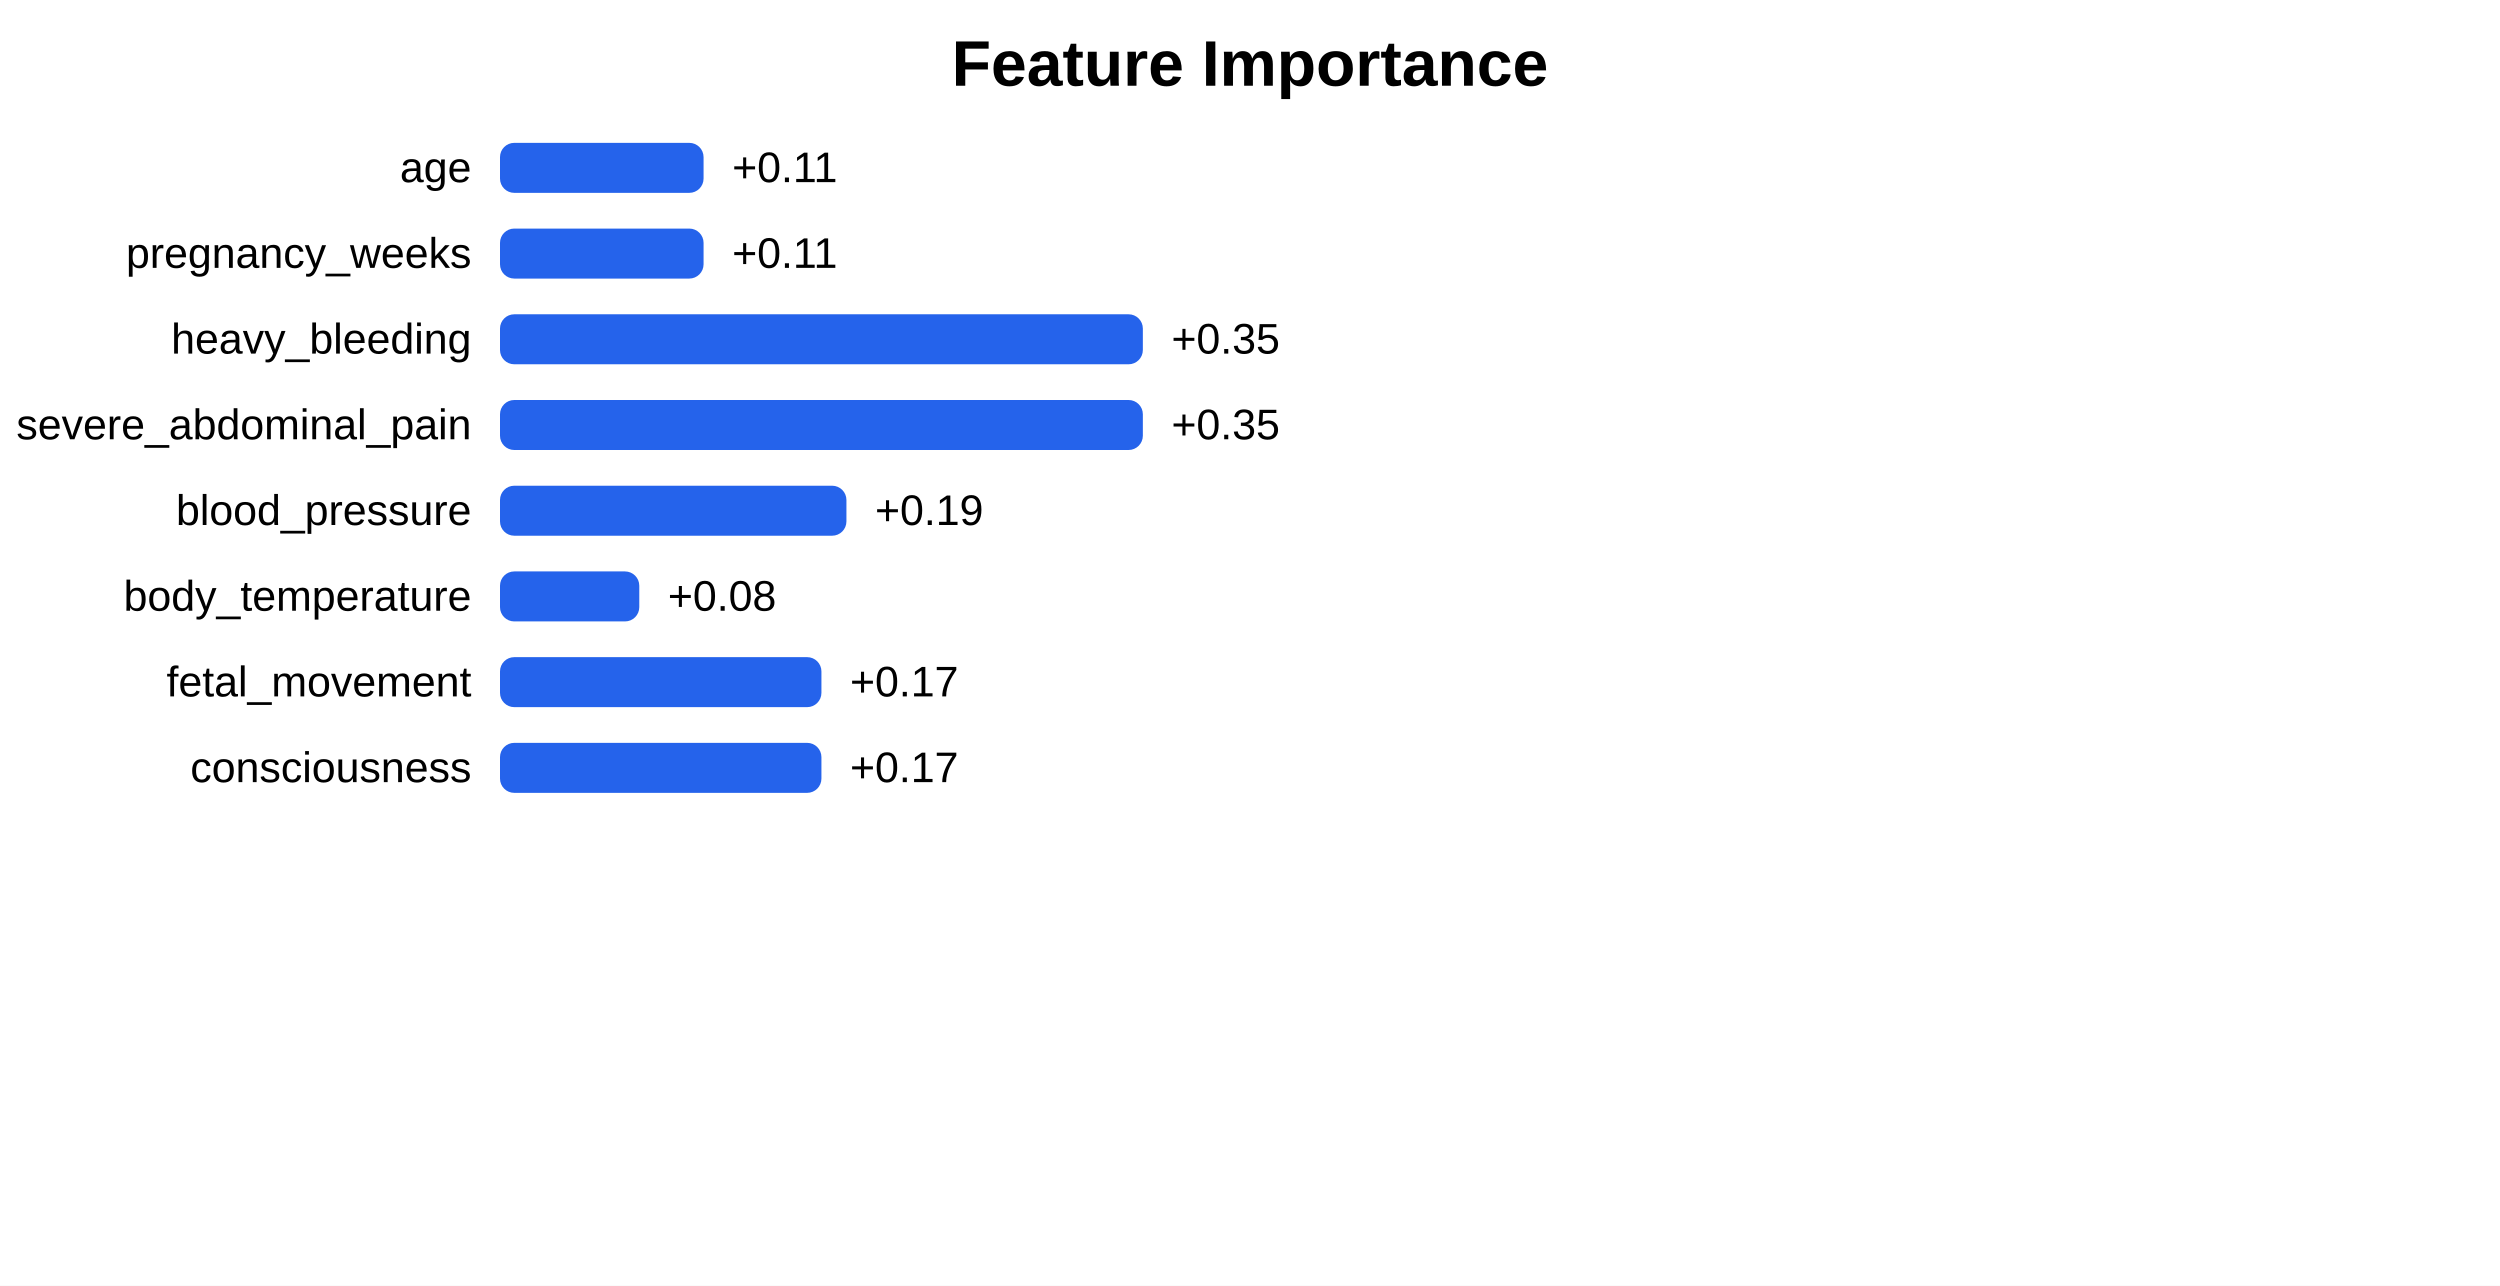
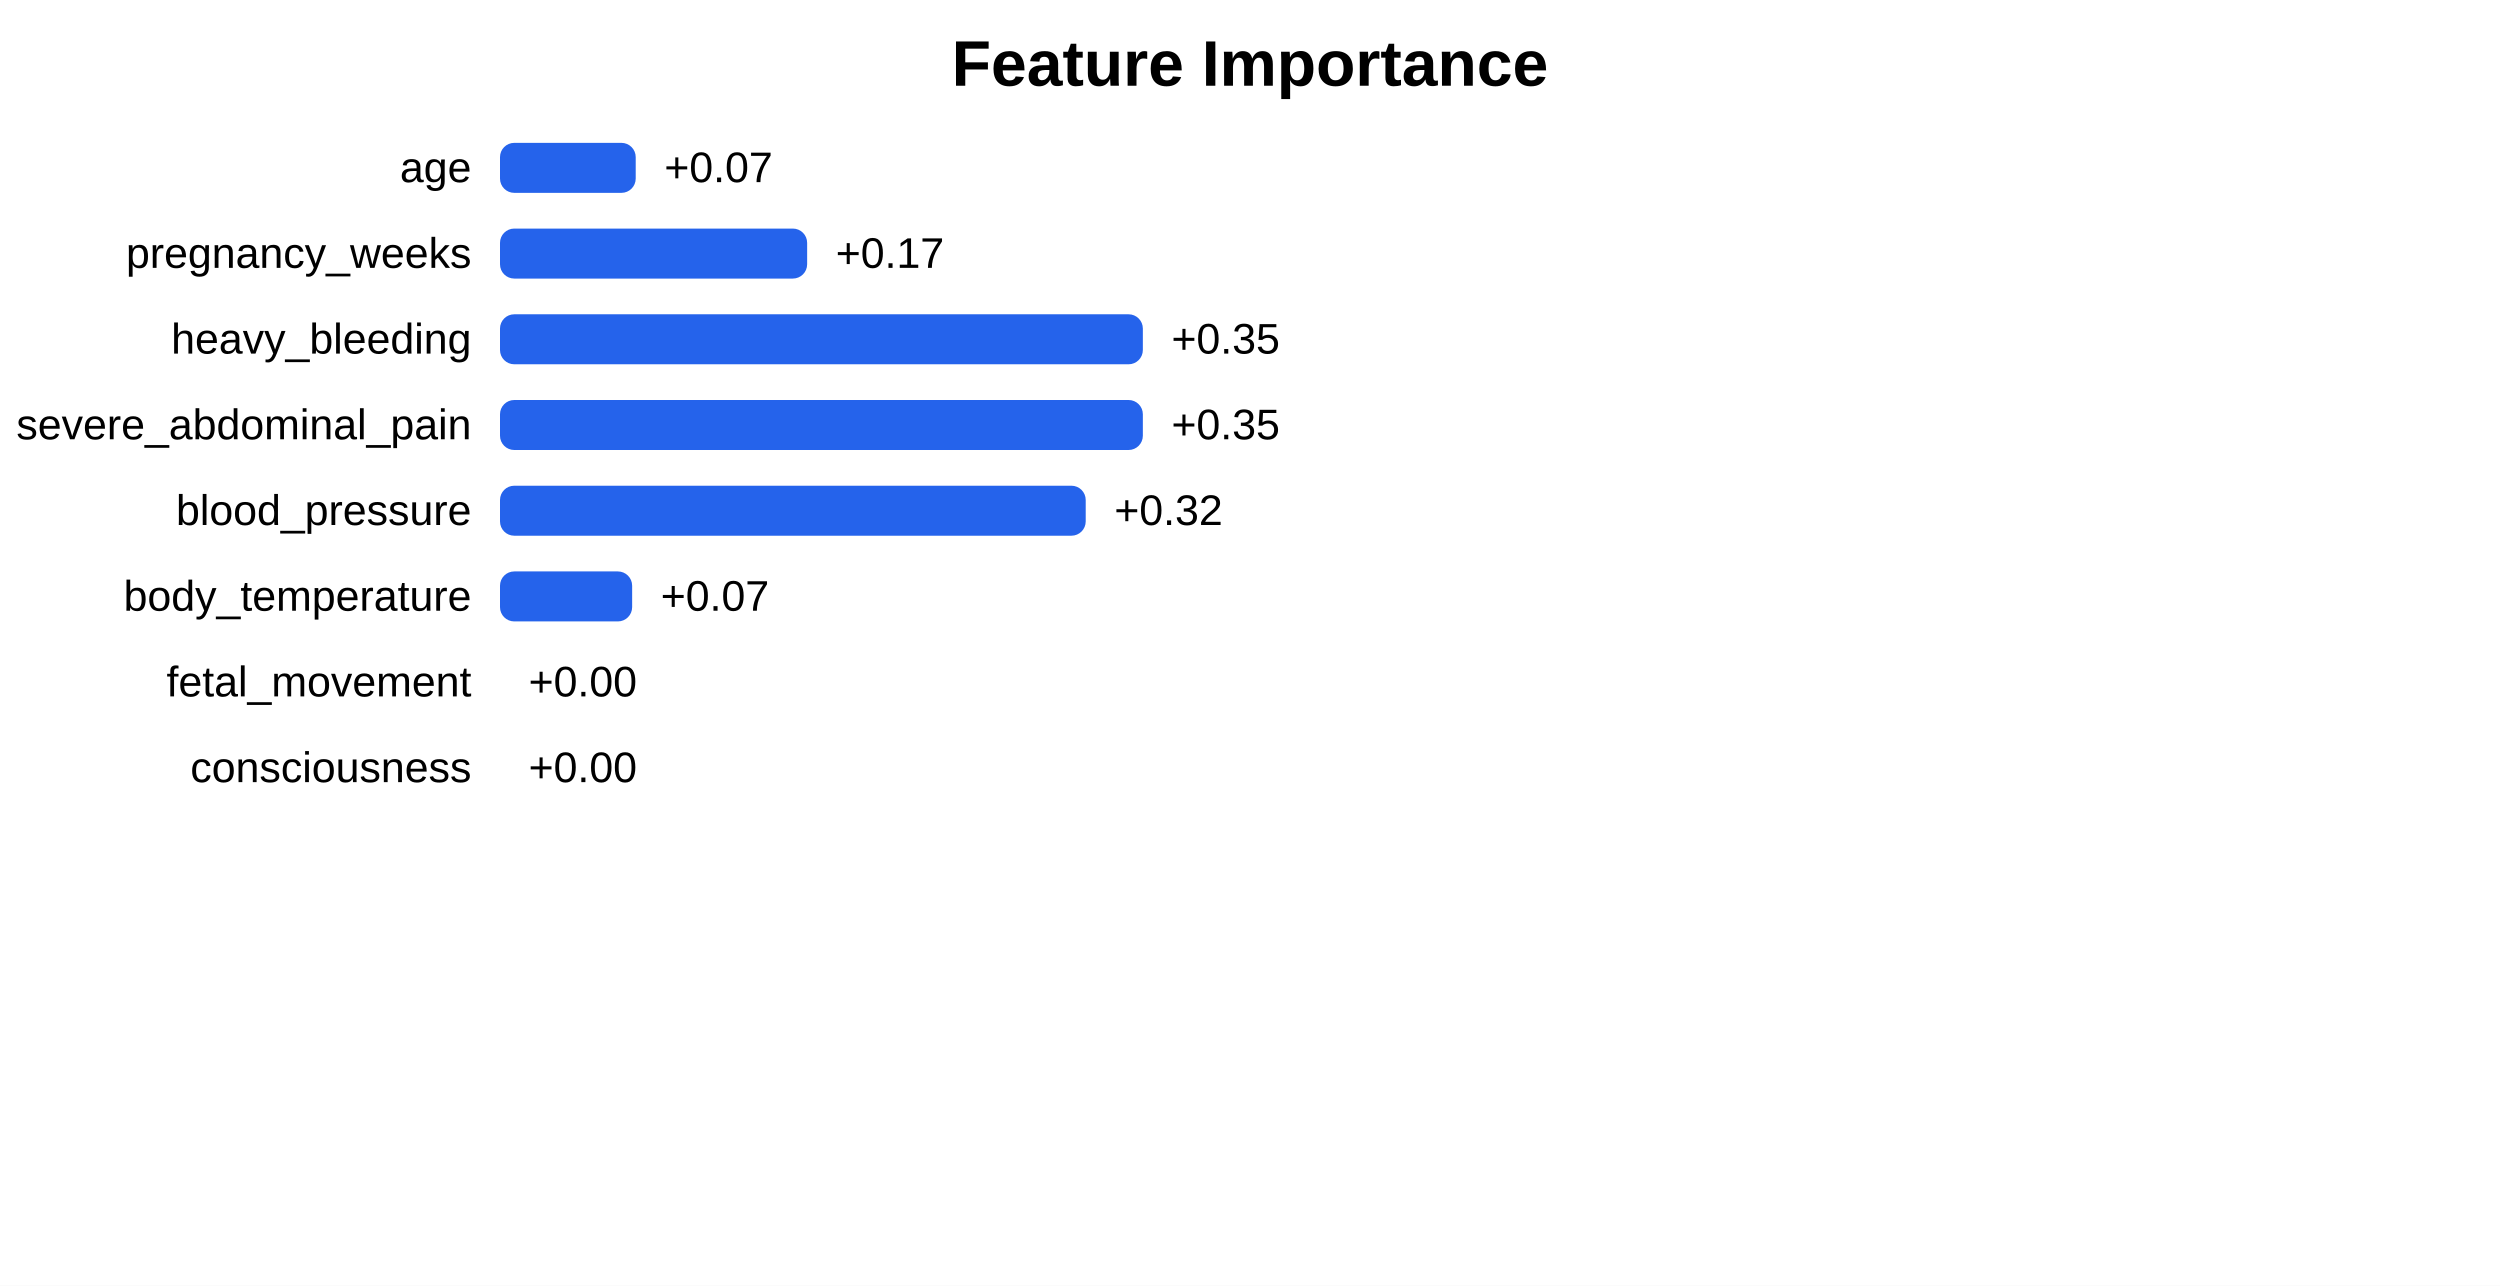
<svg xmlns="http://www.w3.org/2000/svg" width="700" height="360" viewBox="0 0 700 360">
  <rect width="100%" height="100%" fill="white" />
  <text x="350.0" y="24" text-anchor="middle" font-size="18" font-family="Arial" font-weight="bold">Feature Importance</text>
-   <rect x="140" y="40" width="57" height="14" fill="#2563eb" rx="4" />
+   <rect x="140" y="40" width="38" height="14" fill="#2563eb" rx="4" />
  <text x="132" y="51" text-anchor="end" font-size="12" font-family="Arial">age</text>
-   <text x="205" y="51" font-size="12" font-family="Arial">+0.11</text>
-   <rect x="140" y="64" width="57" height="14" fill="#2563eb" rx="4" />
+   <text x="186" y="51" font-size="12" font-family="Arial">+0.07</text>
+   <rect x="140" y="64" width="86" height="14" fill="#2563eb" rx="4" />
  <text x="132" y="75" text-anchor="end" font-size="12" font-family="Arial">pregnancy_weeks</text>
-   <text x="205" y="75" font-size="12" font-family="Arial">+0.11</text>
+   <text x="234" y="75" font-size="12" font-family="Arial">+0.17</text>
  <rect x="140" y="88" width="180" height="14" fill="#2563eb" rx="4" />
  <text x="132" y="99" text-anchor="end" font-size="12" font-family="Arial">heavy_bleeding</text>
  <text x="328" y="99" font-size="12" font-family="Arial">+0.35</text>
  <rect x="140" y="112" width="180" height="14" fill="#2563eb" rx="4" />
  <text x="132" y="123" text-anchor="end" font-size="12" font-family="Arial">severe_abdominal_pain</text>
  <text x="328" y="123" font-size="12" font-family="Arial">+0.35</text>
-   <rect x="140" y="136" width="97" height="14" fill="#2563eb" rx="4" />
+   <rect x="140" y="136" width="164" height="14" fill="#2563eb" rx="4" />
  <text x="132" y="147" text-anchor="end" font-size="12" font-family="Arial">blood_pressure</text>
-   <text x="245" y="147" font-size="12" font-family="Arial">+0.19</text>
-   <rect x="140" y="160" width="39" height="14" fill="#2563eb" rx="4" />
+   <text x="312" y="147" font-size="12" font-family="Arial">+0.32</text>
+   <rect x="140" y="160" width="37" height="14" fill="#2563eb" rx="4" />
  <text x="132" y="171" text-anchor="end" font-size="12" font-family="Arial">body_temperature</text>
-   <text x="187" y="171" font-size="12" font-family="Arial">+0.08</text>
-   <rect x="140" y="184" width="90" height="14" fill="#2563eb" rx="4" />
+   <text x="185" y="171" font-size="12" font-family="Arial">+0.07</text>
+   <rect x="140" y="184" width="0" height="14" fill="#2563eb" rx="4" />
  <text x="132" y="195" text-anchor="end" font-size="12" font-family="Arial">fetal_movement</text>
-   <text x="238" y="195" font-size="12" font-family="Arial">+0.17</text>
-   <rect x="140" y="208" width="90" height="14" fill="#2563eb" rx="4" />
+   <text x="148" y="195" font-size="12" font-family="Arial">+0.00</text>
+   <rect x="140" y="208" width="0" height="14" fill="#2563eb" rx="4" />
  <text x="132" y="219" text-anchor="end" font-size="12" font-family="Arial">consciousness</text>
-   <text x="238" y="219" font-size="12" font-family="Arial">+0.17</text>
+   <text x="148" y="219" font-size="12" font-family="Arial">+0.00</text>
</svg>
